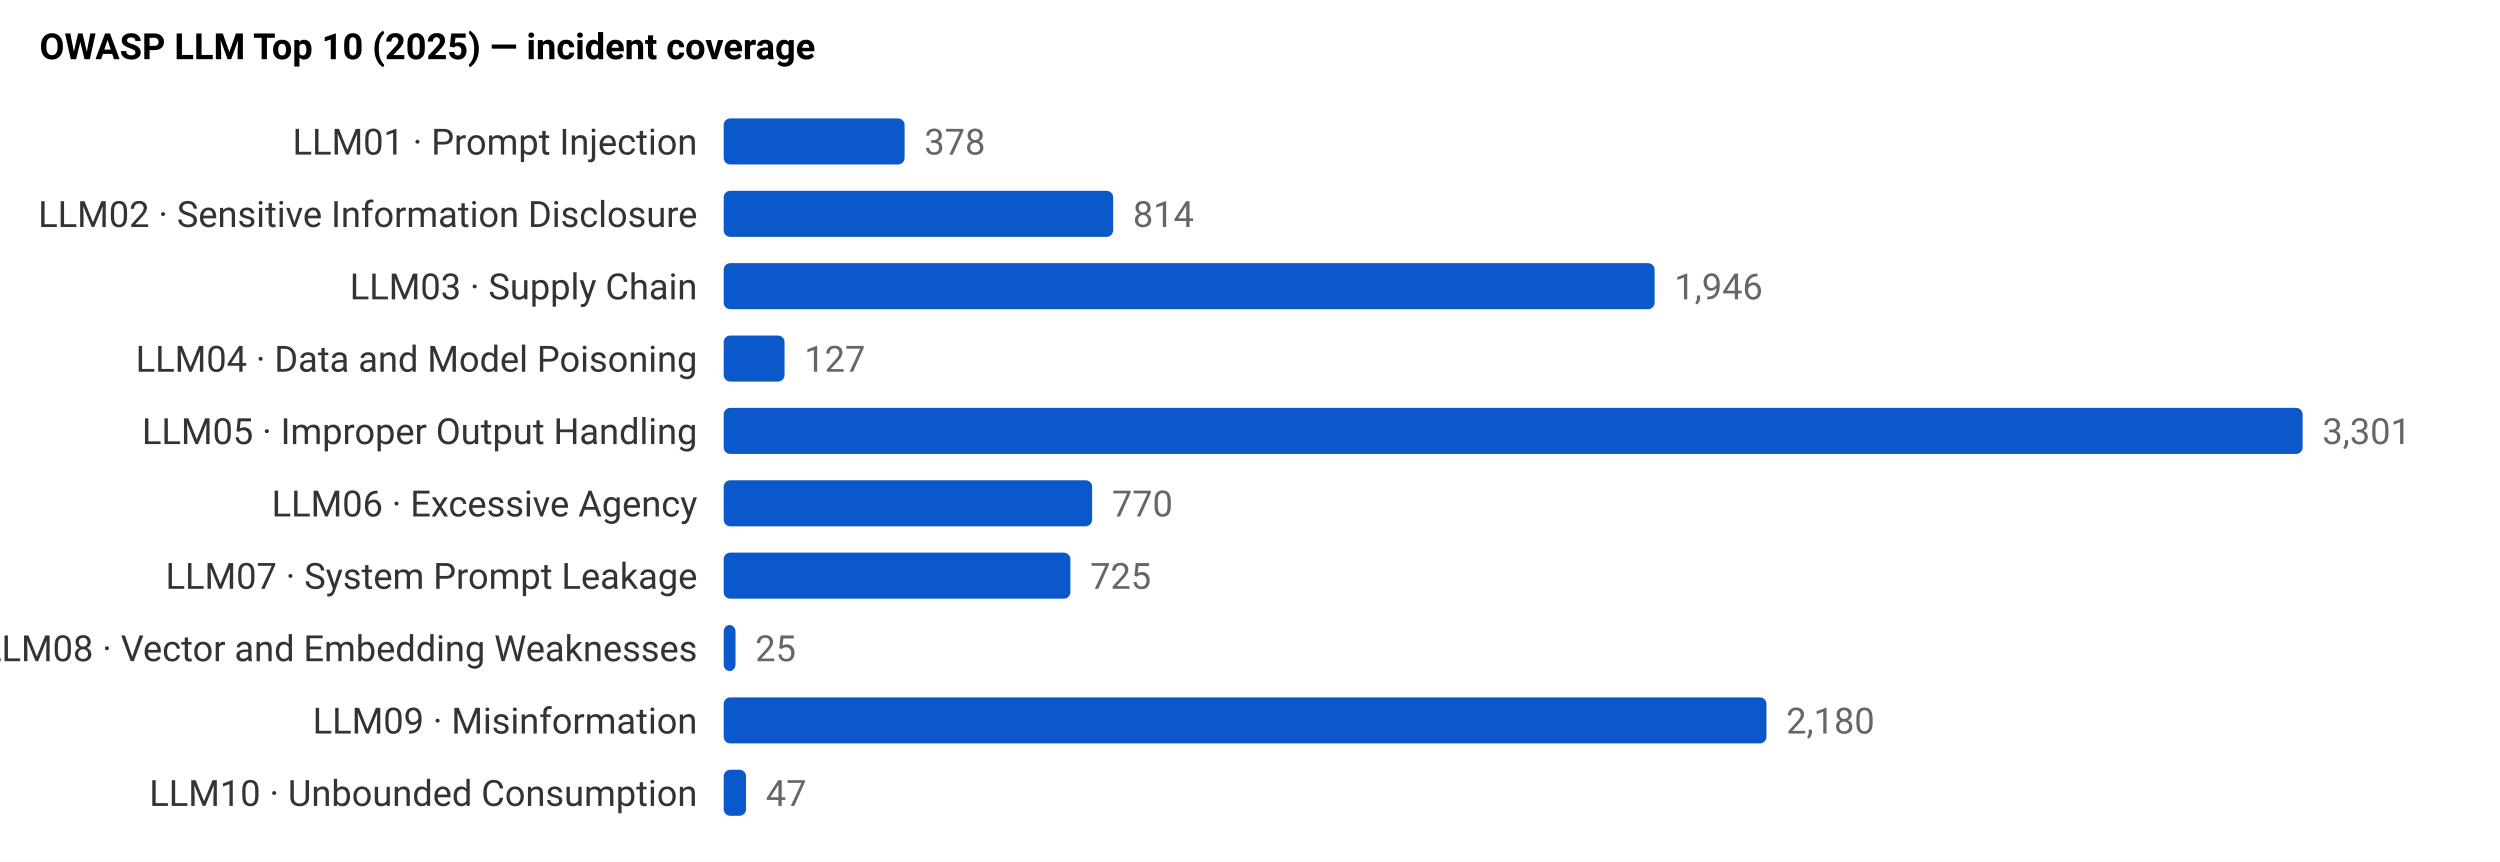
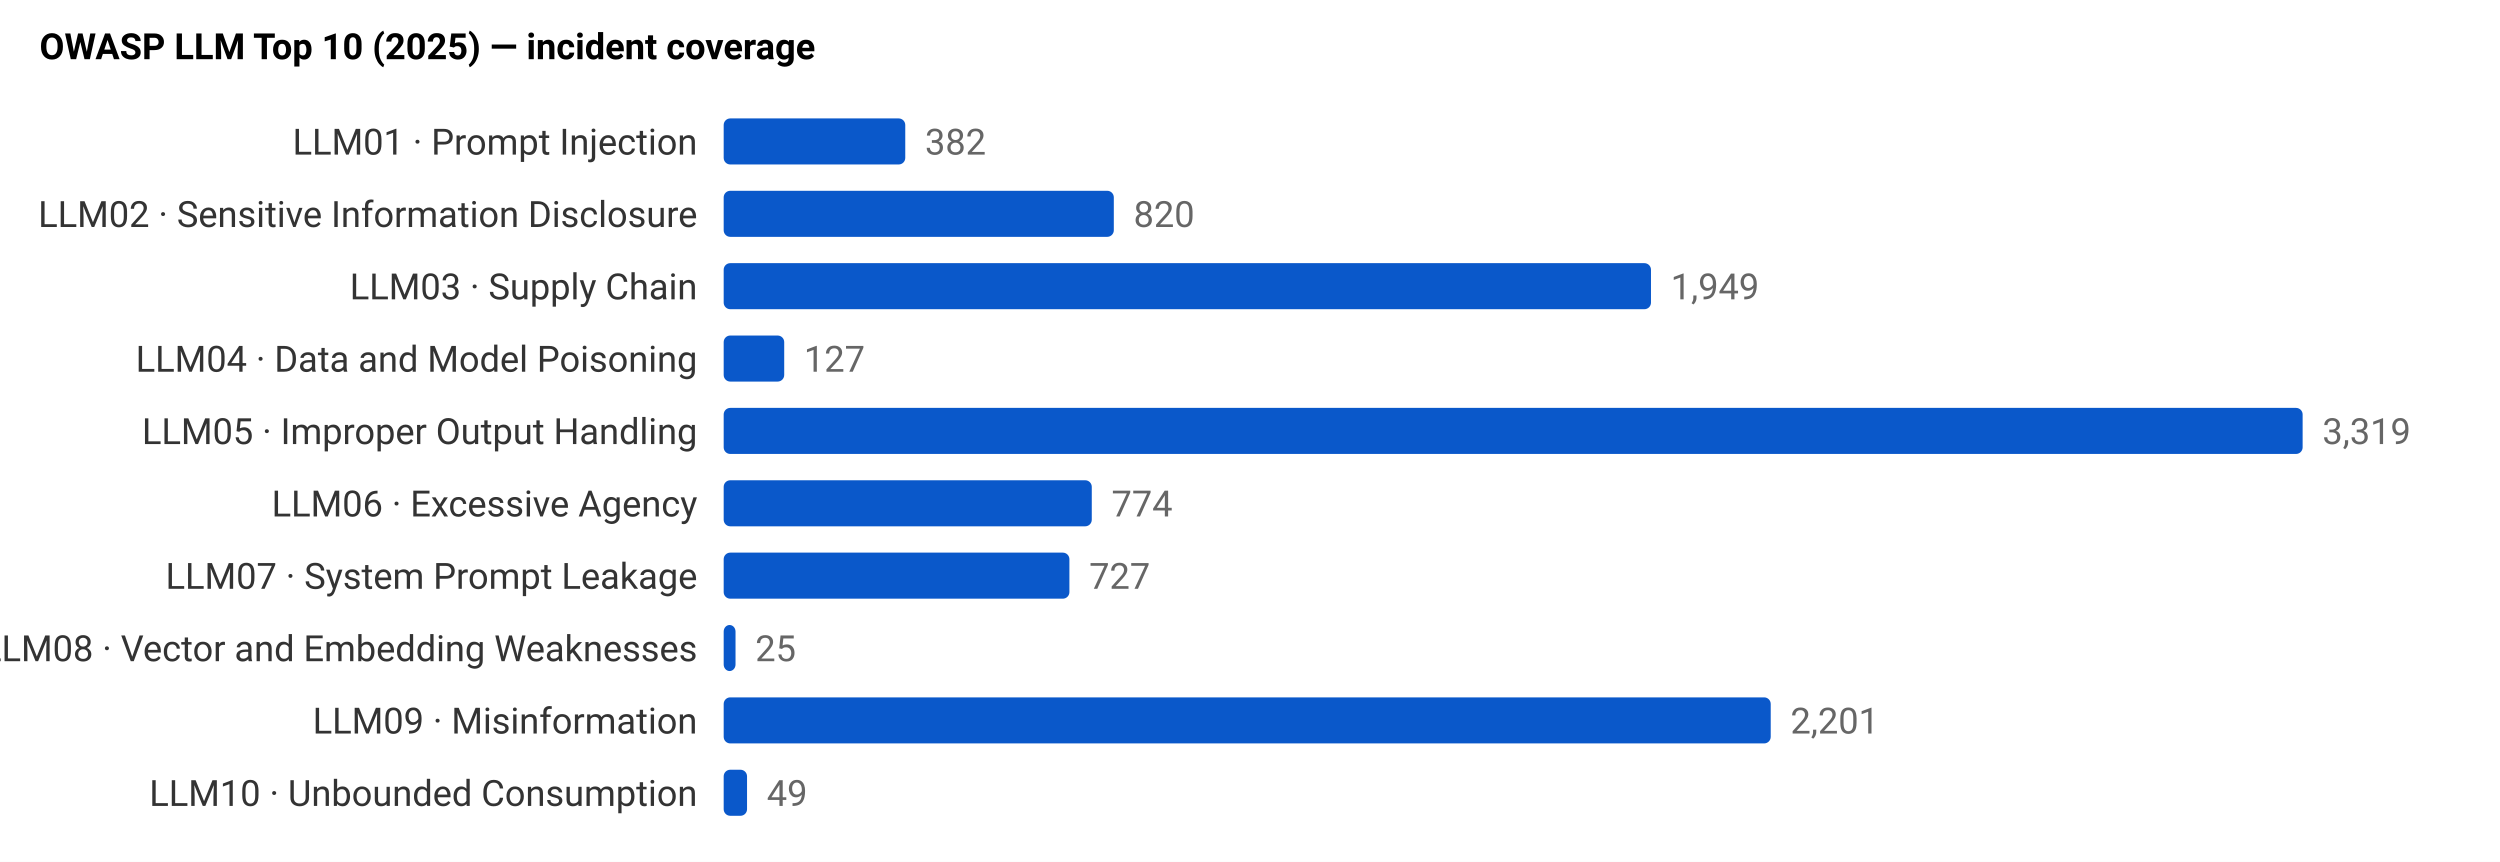
<svg xmlns="http://www.w3.org/2000/svg" viewBox="0 0 760 262" role="img" aria-label="OWASP LLM Top 10 (2025) — incident coverage" font-family="system-ui,-apple-system,Segoe UI,Roboto,sans-serif" font-size="11">
  <rect x="0" y="0" width="100%" height="100%" fill="white" />
  <text x="12" y="18" font-weight="600">OWASP LLM Top 10 (2025) — incident coverage</text>
  <text x="212" y="47" text-anchor="end" fill="#333">LLM01 · Prompt Injection</text>
-   <rect x="220" y="36" width="55.0" height="14" fill="#0a58ca" rx="2" />
-   <text x="281.0" y="47" fill="#666">378</text>
+   <rect x="220" y="36" width="55.2" height="14" fill="#0a58ca" rx="2" />
+   <text x="281.2" y="47" fill="#666">382</text>
  <text x="212" y="69" text-anchor="end" fill="#333">LLM02 · Sensitive Information Disclosure</text>
-   <rect x="220" y="58" width="118.4" height="14" fill="#0a58ca" rx="2" />
-   <text x="344.4" y="69" fill="#666">814</text>
+   <rect x="220" y="58" width="118.6" height="14" fill="#0a58ca" rx="2" />
+   <text x="344.6" y="69" fill="#666">820</text>
  <text x="212" y="91" text-anchor="end" fill="#333">LLM03 · Supply Chain</text>
-   <rect x="220" y="80" width="283.0" height="14" fill="#0a58ca" rx="2" />
-   <text x="509.0" y="91" fill="#666">1,946</text>
+   <rect x="220" y="80" width="281.9" height="14" fill="#0a58ca" rx="2" />
+   <text x="507.9" y="91" fill="#666">1,949</text>
  <text x="212" y="113" text-anchor="end" fill="#333">LLM04 · Data and Model Poisoning</text>
-   <rect x="220" y="102" width="18.5" height="14" fill="#0a58ca" rx="2" />
-   <text x="244.5" y="113" fill="#666">127</text>
+   <rect x="220" y="102" width="18.4" height="14" fill="#0a58ca" rx="2" />
+   <text x="244.4" y="113" fill="#666">127</text>
  <text x="212" y="135" text-anchor="end" fill="#333">LLM05 · Improper Output Handling</text>
  <rect x="220" y="124" width="480.0" height="14" fill="#0a58ca" rx="2" />
-   <text x="706.0" y="135" fill="#666">3,301</text>
+   <text x="706.0" y="135" fill="#666">3,319</text>
  <text x="212" y="157" text-anchor="end" fill="#333">LLM06 · Excessive Agency</text>
-   <rect x="220" y="146" width="112.0" height="14" fill="#0a58ca" rx="2" />
-   <text x="338.0" y="157" fill="#666">770</text>
+   <rect x="220" y="146" width="111.9" height="14" fill="#0a58ca" rx="2" />
+   <text x="337.9" y="157" fill="#666">774</text>
  <text x="212" y="179" text-anchor="end" fill="#333">LLM07 · System Prompt Leakage</text>
-   <rect x="220" y="168" width="105.4" height="14" fill="#0a58ca" rx="2" />
-   <text x="331.4" y="179" fill="#666">725</text>
+   <rect x="220" y="168" width="105.1" height="14" fill="#0a58ca" rx="2" />
+   <text x="331.1" y="179" fill="#666">727</text>
  <text x="212" y="201" text-anchor="end" fill="#333">LLM08 · Vector and Embedding Weaknesses</text>
  <rect x="220" y="190" width="3.6" height="14" fill="#0a58ca" rx="2" />
  <text x="229.6" y="201" fill="#666">25</text>
  <text x="212" y="223" text-anchor="end" fill="#333">LLM09 · Misinformation</text>
-   <rect x="220" y="212" width="317.0" height="14" fill="#0a58ca" rx="2" />
-   <text x="543.0" y="223" fill="#666">2,180</text>
+   <rect x="220" y="212" width="318.3" height="14" fill="#0a58ca" rx="2" />
+   <text x="544.3" y="223" fill="#666">2,201</text>
  <text x="212" y="245" text-anchor="end" fill="#333">LLM10 · Unbounded Consumption</text>
-   <rect x="220" y="234" width="6.8" height="14" fill="#0a58ca" rx="2" />
-   <text x="232.8" y="245" fill="#666">47</text>
+   <rect x="220" y="234" width="7.1" height="14" fill="#0a58ca" rx="2" />
+   <text x="233.1" y="245" fill="#666">49</text>
</svg>
